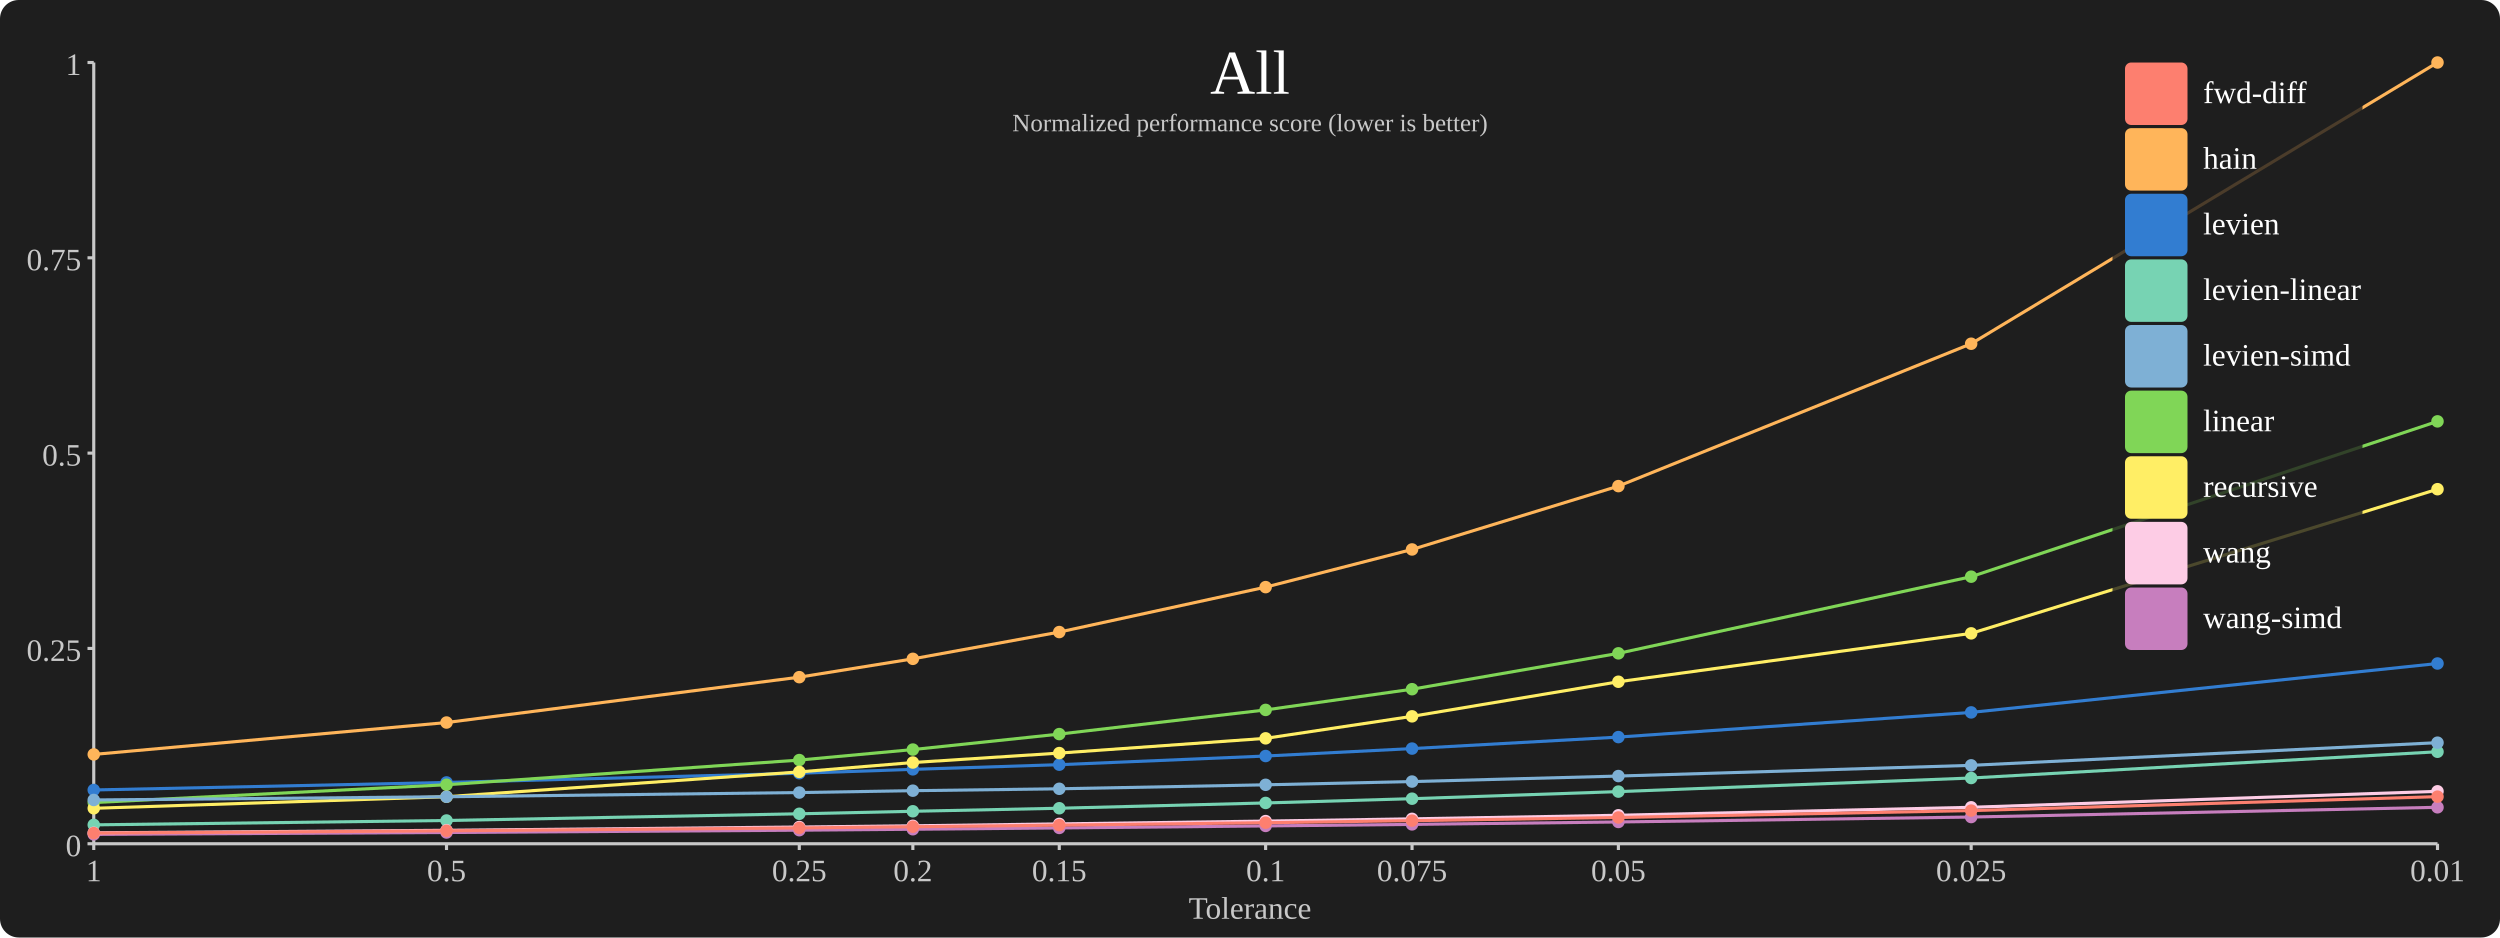
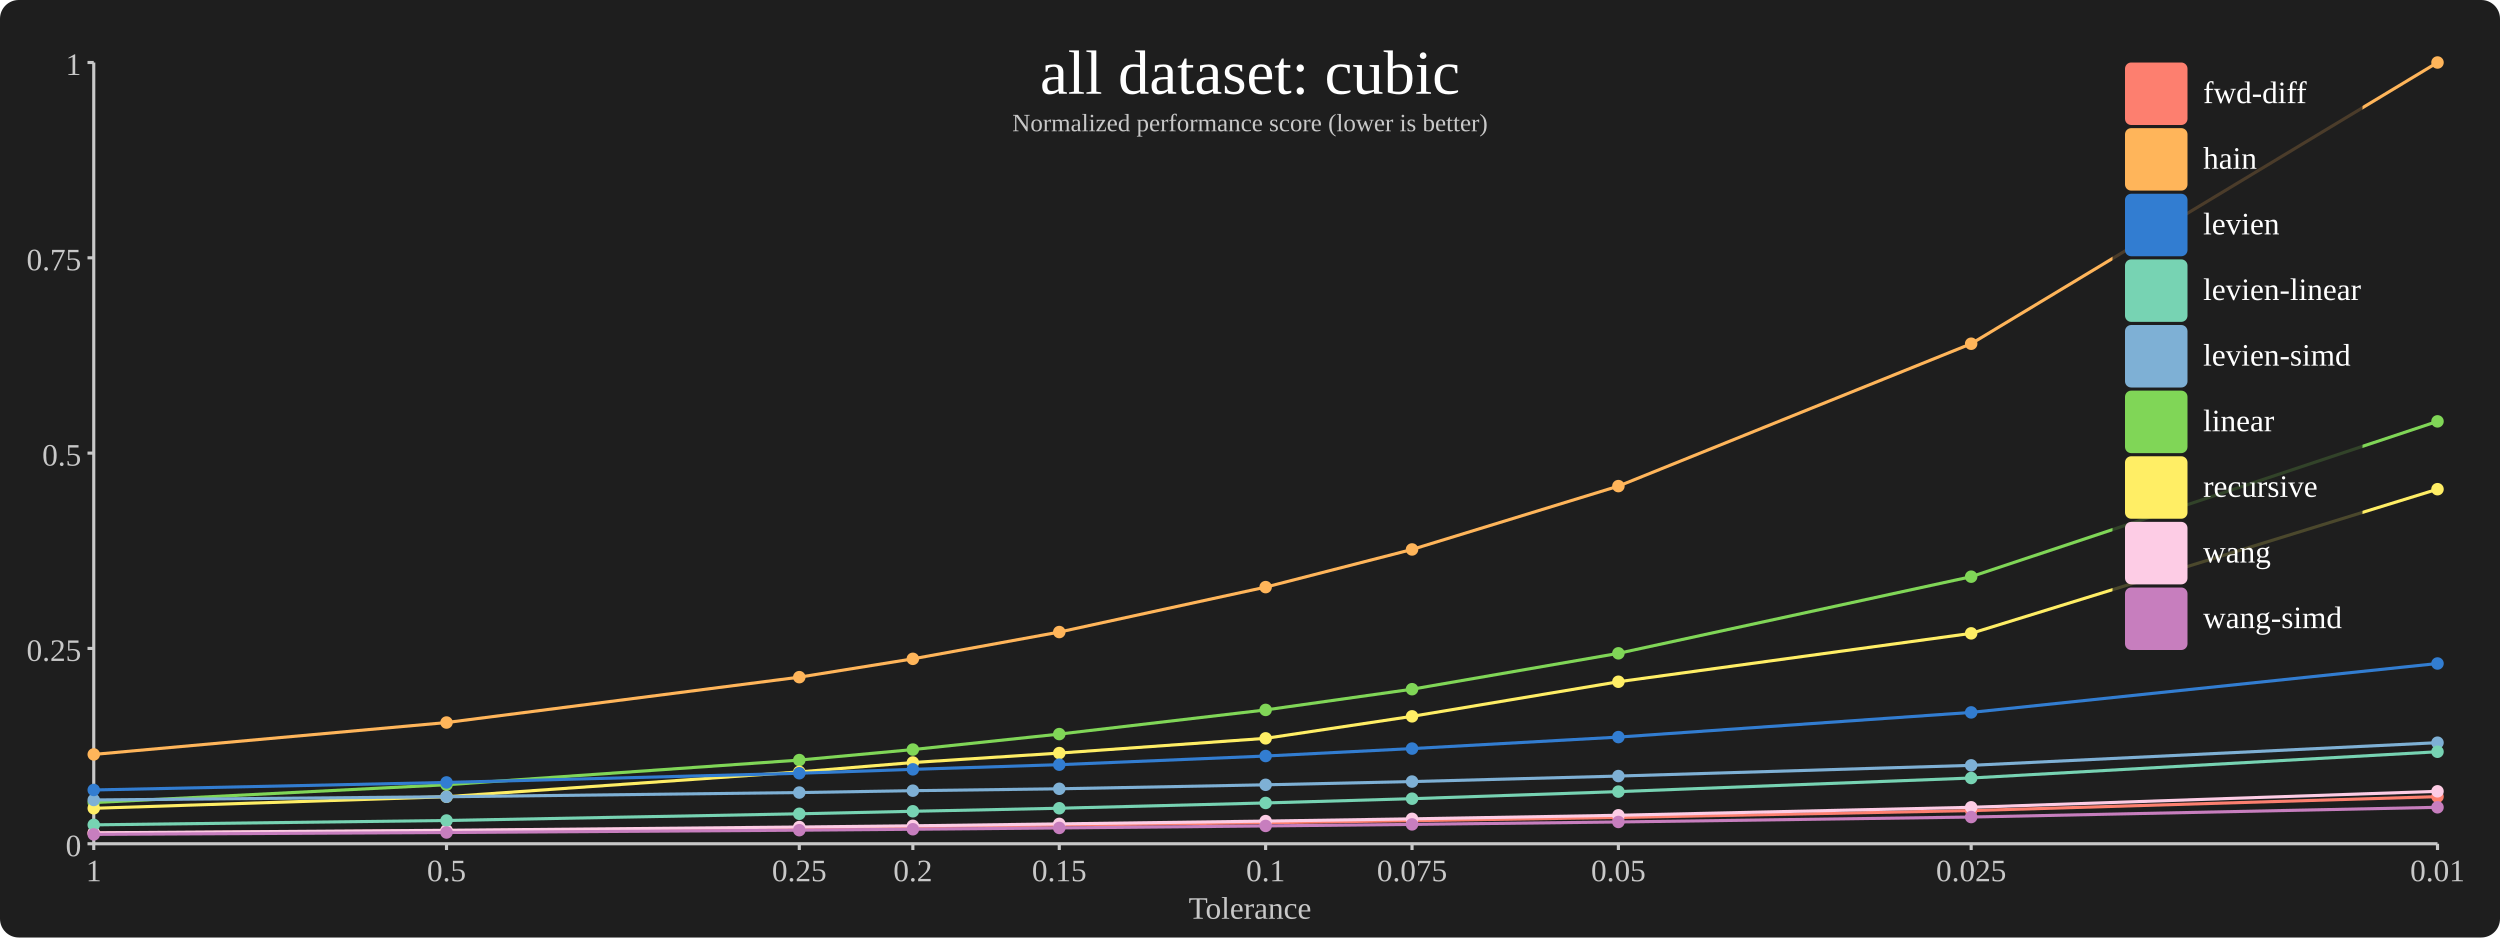
<svg xmlns="http://www.w3.org/2000/svg" viewBox="0 0 800 300">
  <rect x="0" y="0" width="800" height="300" ry="6" style="fill:rgb(30,30,30);stroke:none;fill-opacity:1;stroke-opacity:1;" />
  <path d="M 30 20 L 30 270" style="stroke:rgb(200,200,200);stroke-width:1" />
  <path d="M 30 270 L 780 270" style="stroke:rgb(200,200,200);stroke-width:1" />
  <path d="M 780 270 L 780 272" style="stroke:rgb(200,200,200);stroke-width:1" />
  <text x="780" y="282" style="font-size:10px;fill:rgb(200,200,200);text-anchor:middle;text-align:center;"> 0.01 </text>
  <path d="M 630.772 270 L 630.772 272" style="stroke:rgb(200,200,200);stroke-width:1" />
  <text x="630.772" y="282" style="font-size:10px;fill:rgb(200,200,200);text-anchor:middle;text-align:center;"> 0.025 </text>
  <path d="M 517.886 270 L 517.886 272" style="stroke:rgb(200,200,200);stroke-width:1" />
  <text x="517.886" y="282" style="font-size:10px;fill:rgb(200,200,200);text-anchor:middle;text-align:center;"> 0.05 </text>
  <path d="M 451.852 270 L 451.852 272" style="stroke:rgb(200,200,200);stroke-width:1" />
  <text x="451.852" y="282" style="font-size:10px;fill:rgb(200,200,200);text-anchor:middle;text-align:center;"> 0.075 </text>
  <path d="M 405 270 L 405 272" style="stroke:rgb(200,200,200);stroke-width:1" />
  <text x="405" y="282" style="font-size:10px;fill:rgb(200,200,200);text-anchor:middle;text-align:center;"> 0.1 </text>
  <path d="M 338.966 270 L 338.966 272" style="stroke:rgb(200,200,200);stroke-width:1" />
  <text x="338.966" y="282" style="font-size:10px;fill:rgb(200,200,200);text-anchor:middle;text-align:center;"> 0.15 </text>
  <path d="M 292.114 270 L 292.114 272" style="stroke:rgb(200,200,200);stroke-width:1" />
  <text x="292.114" y="282" style="font-size:10px;fill:rgb(200,200,200);text-anchor:middle;text-align:center;"> 0.2 </text>
  <path d="M 255.773 270 L 255.773 272" style="stroke:rgb(200,200,200);stroke-width:1" />
  <text x="255.773" y="282" style="font-size:10px;fill:rgb(200,200,200);text-anchor:middle;text-align:center;"> 0.25 </text>
  <path d="M 142.886 270 L 142.886 272" style="stroke:rgb(200,200,200);stroke-width:1" />
  <text x="142.886" y="282" style="font-size:10px;fill:rgb(200,200,200);text-anchor:middle;text-align:center;"> 0.5 </text>
  <path d="M 30 270 L 30 272" style="stroke:rgb(200,200,200);stroke-width:1" />
  <text x="30" y="282" style="font-size:10px;fill:rgb(200,200,200);text-anchor:middle;text-align:center;"> 1 </text>
  <path d="M 28 270 L 30 270" style="stroke:rgb(200,200,200);stroke-width:1" />
  <text x="26" y="274" style="font-size:10px;fill:rgb(200,200,200);text-anchor:end;text-align:right;"> 0 </text>
  <path d="M 28 207.5 L 30 207.5" style="stroke:rgb(200,200,200);stroke-width:1" />
  <text x="26" y="211.5" style="font-size:10px;fill:rgb(200,200,200);text-anchor:end;text-align:right;"> 0.25 </text>
  <path d="M 28 145 L 30 145" style="stroke:rgb(200,200,200);stroke-width:1" />
  <text x="26" y="149" style="font-size:10px;fill:rgb(200,200,200);text-anchor:end;text-align:right;"> 0.5 </text>
  <path d="M 28 82.5 L 30 82.5" style="stroke:rgb(200,200,200);stroke-width:1" />
  <text x="26" y="86.5" style="font-size:10px;fill:rgb(200,200,200);text-anchor:end;text-align:right;"> 0.75 </text>
  <path d="M 28 20 L 30 20" style="stroke:rgb(200,200,200);stroke-width:1" />
  <text x="26" y="24" style="font-size:10px;fill:rgb(200,200,200);text-anchor:end;text-align:right;"> 1 </text>
  <text x="400" y="294" style="font-size:10px;fill:rgb(200,200,200);text-anchor:middle;text-align:center;"> Tolerance </text>
+   <circle cx="780" cy="134.838" r="2" style="fill:rgb(128,214,87);stroke:none;fill-opacity:1;stroke-opacity:1;" />
+   <path d="M 780 134.838 L 630.772 184.537" style="stroke:rgb(128,214,87);stroke-width:1" />
+   <circle cx="630.772" cy="184.537" r="2" style="fill:rgb(128,214,87);stroke:none;fill-opacity:1;stroke-opacity:1;" />
+   <path d="M 630.772 184.537 L 517.886 209.065" style="stroke:rgb(128,214,87);stroke-width:1" />
+   <circle cx="517.886" cy="209.065" r="2" style="fill:rgb(128,214,87);stroke:none;fill-opacity:1;stroke-opacity:1;" />
+   <path d="M 517.886 209.065 L 451.852 220.54" style="stroke:rgb(128,214,87);stroke-width:1" />
+   <circle cx="451.852" cy="220.54" r="2" style="fill:rgb(128,214,87);stroke:none;fill-opacity:1;stroke-opacity:1;" />
+   <path d="M 451.852 220.54 L 405 227.173" style="stroke:rgb(128,214,87);stroke-width:1" />
+   <circle cx="405" cy="227.173" r="2" style="fill:rgb(128,214,87);stroke:none;fill-opacity:1;stroke-opacity:1;" />
+   <path d="M 405 227.173 L 338.966 234.907" style="stroke:rgb(128,214,87);stroke-width:1" />
+   <circle cx="338.966" cy="234.907" r="2" style="fill:rgb(128,214,87);stroke:none;fill-opacity:1;stroke-opacity:1;" />
+   <path d="M 338.966 234.907 L 292.114 239.857" style="stroke:rgb(128,214,87);stroke-width:1" />
+   <circle cx="292.114" cy="239.857" r="2" style="fill:rgb(128,214,87);stroke:none;fill-opacity:1;stroke-opacity:1;" />
+   <path d="M 292.114 239.857 L 255.773 243.22" style="stroke:rgb(128,214,87);stroke-width:1" />
+   <circle cx="255.773" cy="243.22" r="2" style="fill:rgb(128,214,87);stroke:none;fill-opacity:1;stroke-opacity:1;" />
+   <path d="M 255.773 243.22 L 142.886 251.118" style="stroke:rgb(128,214,87);stroke-width:1" />
+   <circle cx="142.886" cy="251.118" r="2" style="fill:rgb(128,214,87);stroke:none;fill-opacity:1;stroke-opacity:1;" />
+   <path d="M 142.886 251.118 L 30 256.817" style="stroke:rgb(128,214,87);stroke-width:1" />
+   <circle cx="30" cy="256.817" r="2" style="fill:rgb(128,214,87);stroke:none;fill-opacity:1;stroke-opacity:1;" />
+   <circle cx="780" cy="254.93" r="2" style="fill:rgb(253,127,111);stroke:none;fill-opacity:1;stroke-opacity:1;" />
+   <path d="M 780 254.93 L 630.772 259.387" style="stroke:rgb(253,127,111);stroke-width:1" />
+   <circle cx="630.772" cy="259.387" r="2" style="fill:rgb(253,127,111);stroke:none;fill-opacity:1;stroke-opacity:1;" />
+   <path d="M 630.772 259.387 L 517.886 261.592" style="stroke:rgb(253,127,111);stroke-width:1" />
+   <circle cx="517.886" cy="261.592" r="2" style="fill:rgb(253,127,111);stroke:none;fill-opacity:1;stroke-opacity:1;" />
+   <path d="M 517.886 261.592 L 451.852 262.608" style="stroke:rgb(253,127,111);stroke-width:1" />
+   <circle cx="451.852" cy="262.608" r="2" style="fill:rgb(253,127,111);stroke:none;fill-opacity:1;stroke-opacity:1;" />
+   <path d="M 451.852 262.608 L 405 263.265" style="stroke:rgb(253,127,111);stroke-width:1" />
+   <circle cx="405" cy="263.265" r="2" style="fill:rgb(253,127,111);stroke:none;fill-opacity:1;stroke-opacity:1;" />
+   <path d="M 405 263.265 L 338.966 264.048" style="stroke:rgb(253,127,111);stroke-width:1" />
+   <circle cx="338.966" cy="264.048" r="2" style="fill:rgb(253,127,111);stroke:none;fill-opacity:1;stroke-opacity:1;" />
+   <path d="M 338.966 264.048 L 292.114 264.553" style="stroke:rgb(253,127,111);stroke-width:1" />
+   <circle cx="292.114" cy="264.553" r="2" style="fill:rgb(253,127,111);stroke:none;fill-opacity:1;stroke-opacity:1;" />
+   <path d="M 292.114 264.553 L 255.773 264.94" style="stroke:rgb(253,127,111);stroke-width:1" />
+   <circle cx="255.773" cy="264.94" r="2" style="fill:rgb(253,127,111);stroke:none;fill-opacity:1;stroke-opacity:1;" />
+   <path d="M 255.773 264.94 L 142.886 265.858" style="stroke:rgb(253,127,111);stroke-width:1" />
+   <circle cx="142.886" cy="265.858" r="2" style="fill:rgb(253,127,111);stroke:none;fill-opacity:1;stroke-opacity:1;" />
+   <path d="M 142.886 265.858 L 30 266.587" style="stroke:rgb(253,127,111);stroke-width:1" />
+   <circle cx="30" cy="266.587" r="2" style="fill:rgb(253,127,111);stroke:none;fill-opacity:1;stroke-opacity:1;" />
+   <circle cx="780" cy="253.22" r="2" style="fill:rgb(253,204,229);stroke:none;fill-opacity:1;stroke-opacity:1;" />
+   <path d="M 780 253.22 L 630.772 258.335" style="stroke:rgb(253,204,229);stroke-width:1" />
+   <circle cx="630.772" cy="258.335" r="2" style="fill:rgb(253,204,229);stroke:none;fill-opacity:1;stroke-opacity:1;" />
+   <path d="M 630.772 258.335 L 517.886 260.887" style="stroke:rgb(253,204,229);stroke-width:1" />
+   <circle cx="517.886" cy="260.887" r="2" style="fill:rgb(253,204,229);stroke:none;fill-opacity:1;stroke-opacity:1;" />
+   <path d="M 517.886 260.887 L 451.852 262.033" style="stroke:rgb(253,204,229);stroke-width:1" />
+   <circle cx="451.852" cy="262.033" r="2" style="fill:rgb(253,204,229);stroke:none;fill-opacity:1;stroke-opacity:1;" />
+   <path d="M 451.852 262.033 L 405 262.75" style="stroke:rgb(253,204,229);stroke-width:1" />
+   <circle cx="405" cy="262.75" r="2" style="fill:rgb(253,204,229);stroke:none;fill-opacity:1;stroke-opacity:1;" />
+   <path d="M 405 262.75 L 338.966 263.647" style="stroke:rgb(253,204,229);stroke-width:1" />
+   <circle cx="338.966" cy="263.647" r="2" style="fill:rgb(253,204,229);stroke:none;fill-opacity:1;stroke-opacity:1;" />
+   <path d="M 338.966 263.647 L 292.114 264.257" style="stroke:rgb(253,204,229);stroke-width:1" />
+   <circle cx="292.114" cy="264.257" r="2" style="fill:rgb(253,204,229);stroke:none;fill-opacity:1;stroke-opacity:1;" />
+   <path d="M 292.114 264.257 L 255.773 264.65" style="stroke:rgb(253,204,229);stroke-width:1" />
+   <circle cx="255.773" cy="264.65" r="2" style="fill:rgb(253,204,229);stroke:none;fill-opacity:1;stroke-opacity:1;" />
+   <path d="M 255.773 264.65 L 142.886 265.695" style="stroke:rgb(253,204,229);stroke-width:1" />
+   <circle cx="142.886" cy="265.695" r="2" style="fill:rgb(253,204,229);stroke:none;fill-opacity:1;stroke-opacity:1;" />
+   <path d="M 142.886 265.695 L 30 266.502" style="stroke:rgb(253,204,229);stroke-width:1" />
+   <circle cx="30" cy="266.502" r="2" style="fill:rgb(253,204,229);stroke:none;fill-opacity:1;stroke-opacity:1;" />
+   <circle cx="780" cy="156.543" r="2" style="fill:rgb(255,238,101);stroke:none;fill-opacity:1;stroke-opacity:1;" />
+   <path d="M 780 156.543 L 630.772 202.675" style="stroke:rgb(255,238,101);stroke-width:1" />
+   <circle cx="630.772" cy="202.675" r="2" style="fill:rgb(255,238,101);stroke:none;fill-opacity:1;stroke-opacity:1;" />
+   <path d="M 630.772 202.675 L 517.886 218.157" style="stroke:rgb(255,238,101);stroke-width:1" />
+   <circle cx="517.886" cy="218.157" r="2" style="fill:rgb(255,238,101);stroke:none;fill-opacity:1;stroke-opacity:1;" />
+   <path d="M 517.886 218.157 L 451.852 229.228" style="stroke:rgb(255,238,101);stroke-width:1" />
+   <circle cx="451.852" cy="229.228" r="2" style="fill:rgb(255,238,101);stroke:none;fill-opacity:1;stroke-opacity:1;" />
+   <path d="M 451.852 229.228 L 405 236.268" style="stroke:rgb(255,238,101);stroke-width:1" />
+   <circle cx="405" cy="236.268" r="2" style="fill:rgb(255,238,101);stroke:none;fill-opacity:1;stroke-opacity:1;" />
+   <path d="M 405 236.268 L 338.966 240.985" style="stroke:rgb(255,238,101);stroke-width:1" />
+   <circle cx="338.966" cy="240.985" r="2" style="fill:rgb(255,238,101);stroke:none;fill-opacity:1;stroke-opacity:1;" />
+   <path d="M 338.966 240.985 L 292.114 244.007" style="stroke:rgb(255,238,101);stroke-width:1" />
+   <circle cx="292.114" cy="244.007" r="2" style="fill:rgb(255,238,101);stroke:none;fill-opacity:1;stroke-opacity:1;" />
+   <path d="M 292.114 244.007 L 255.773 247.005" style="stroke:rgb(255,238,101);stroke-width:1" />
+   <circle cx="255.773" cy="247.005" r="2" style="fill:rgb(255,238,101);stroke:none;fill-opacity:1;stroke-opacity:1;" />
+   <path d="M 255.773 247.005 L 142.886 254.947" style="stroke:rgb(255,238,101);stroke-width:1" />
+   <circle cx="142.886" cy="254.947" r="2" style="fill:rgb(255,238,101);stroke:none;fill-opacity:1;stroke-opacity:1;" />
+   <path d="M 142.886 254.947 L 30 258.652" style="stroke:rgb(255,238,101);stroke-width:1" />
+   <circle cx="30" cy="258.652" r="2" style="fill:rgb(255,238,101);stroke:none;fill-opacity:1;stroke-opacity:1;" />
+   <circle cx="780" cy="237.657" r="2" style="fill:rgb(126,176,213);stroke:none;fill-opacity:1;stroke-opacity:1;" />
+   <path d="M 780 237.657 L 630.772 244.91" style="stroke:rgb(126,176,213);stroke-width:1" />
+   <circle cx="630.772" cy="244.91" r="2" style="fill:rgb(126,176,213);stroke:none;fill-opacity:1;stroke-opacity:1;" />
+   <path d="M 630.772 244.91 L 517.886 248.338" style="stroke:rgb(126,176,213);stroke-width:1" />
+   <circle cx="517.886" cy="248.338" r="2" style="fill:rgb(126,176,213);stroke:none;fill-opacity:1;stroke-opacity:1;" />
+   <path d="M 517.886 248.338 L 451.852 250.1" style="stroke:rgb(126,176,213);stroke-width:1" />
+   <circle cx="451.852" cy="250.1" r="2" style="fill:rgb(126,176,213);stroke:none;fill-opacity:1;stroke-opacity:1;" />
+   <path d="M 451.852 250.1 L 405 251.137" style="stroke:rgb(126,176,213);stroke-width:1" />
+   <circle cx="405" cy="251.137" r="2" style="fill:rgb(126,176,213);stroke:none;fill-opacity:1;stroke-opacity:1;" />
+   <path d="M 405 251.137 L 338.966 252.415" style="stroke:rgb(126,176,213);stroke-width:1" />
+   <circle cx="338.966" cy="252.415" r="2" style="fill:rgb(126,176,213);stroke:none;fill-opacity:1;stroke-opacity:1;" />
+   <path d="M 338.966 252.415 L 292.114 253.018" style="stroke:rgb(126,176,213);stroke-width:1" />
+   <circle cx="292.114" cy="253.018" r="2" style="fill:rgb(126,176,213);stroke:none;fill-opacity:1;stroke-opacity:1;" />
+   <path d="M 292.114 253.018 L 255.773 253.618" style="stroke:rgb(126,176,213);stroke-width:1" />
+   <circle cx="255.773" cy="253.618" r="2" style="fill:rgb(126,176,213);stroke:none;fill-opacity:1;stroke-opacity:1;" />
+   <path d="M 255.773 253.618 L 142.886 254.963" style="stroke:rgb(126,176,213);stroke-width:1" />
+   <circle cx="142.886" cy="254.963" r="2" style="fill:rgb(126,176,213);stroke:none;fill-opacity:1;stroke-opacity:1;" />
+   <path d="M 142.886 254.963 L 30 255.993" style="stroke:rgb(126,176,213);stroke-width:1" />
+   <circle cx="30" cy="255.993" r="2" style="fill:rgb(126,176,213);stroke:none;fill-opacity:1;stroke-opacity:1;" />
  <circle cx="780" cy="212.32" r="2" style="fill:rgb(50,125,209);stroke:none;fill-opacity:1;stroke-opacity:1;" />
  <path d="M 780 212.32 L 630.772 227.968" style="stroke:rgb(50,125,209);stroke-width:1" />
  <circle cx="630.772" cy="227.968" r="2" style="fill:rgb(50,125,209);stroke:none;fill-opacity:1;stroke-opacity:1;" />
  <path d="M 630.772 227.968 L 517.886 235.868" style="stroke:rgb(50,125,209);stroke-width:1" />
  <circle cx="517.886" cy="235.868" r="2" style="fill:rgb(50,125,209);stroke:none;fill-opacity:1;stroke-opacity:1;" />
  <path d="M 517.886 235.868 L 451.852 239.545" style="stroke:rgb(50,125,209);stroke-width:1" />
  <circle cx="451.852" cy="239.545" r="2" style="fill:rgb(50,125,209);stroke:none;fill-opacity:1;stroke-opacity:1;" />
  <path d="M 451.852 239.545 L 405 241.925" style="stroke:rgb(50,125,209);stroke-width:1" />
  <circle cx="405" cy="241.925" r="2" style="fill:rgb(50,125,209);stroke:none;fill-opacity:1;stroke-opacity:1;" />
  <path d="M 405 241.925 L 338.966 244.697" style="stroke:rgb(50,125,209);stroke-width:1" />
  <circle cx="338.966" cy="244.697" r="2" style="fill:rgb(50,125,209);stroke:none;fill-opacity:1;stroke-opacity:1;" />
  <path d="M 338.966 244.697 L 292.114 246.19" style="stroke:rgb(50,125,209);stroke-width:1" />
  <circle cx="292.114" cy="246.19" r="2" style="fill:rgb(50,125,209);stroke:none;fill-opacity:1;stroke-opacity:1;" />
  <path d="M 292.114 246.19 L 255.773 247.435" style="stroke:rgb(50,125,209);stroke-width:1" />
  <circle cx="255.773" cy="247.435" r="2" style="fill:rgb(50,125,209);stroke:none;fill-opacity:1;stroke-opacity:1;" />
  <path d="M 255.773 247.435 L 142.886 250.38" style="stroke:rgb(50,125,209);stroke-width:1" />
  <circle cx="142.886" cy="250.38" r="2" style="fill:rgb(50,125,209);stroke:none;fill-opacity:1;stroke-opacity:1;" />
  <path d="M 142.886 250.38 L 30 252.79" style="stroke:rgb(50,125,209);stroke-width:1" />
  <circle cx="30" cy="252.79" r="2" style="fill:rgb(50,125,209);stroke:none;fill-opacity:1;stroke-opacity:1;" />
+   <circle cx="780" cy="240.56" r="2" style="fill:rgb(119,211,179);stroke:none;fill-opacity:1;stroke-opacity:1;" />
+   <path d="M 780 240.56 L 630.772 248.963" style="stroke:rgb(119,211,179);stroke-width:1" />
+   <circle cx="630.772" cy="248.963" r="2" style="fill:rgb(119,211,179);stroke:none;fill-opacity:1;stroke-opacity:1;" />
+   <path d="M 630.772 248.963 L 517.886 253.312" style="stroke:rgb(119,211,179);stroke-width:1" />
+   <circle cx="517.886" cy="253.312" r="2" style="fill:rgb(119,211,179);stroke:none;fill-opacity:1;stroke-opacity:1;" />
+   <path d="M 517.886 253.312 L 451.852 255.58" style="stroke:rgb(119,211,179);stroke-width:1" />
+   <circle cx="451.852" cy="255.58" r="2" style="fill:rgb(119,211,179);stroke:none;fill-opacity:1;stroke-opacity:1;" />
+   <path d="M 451.852 255.58 L 405 256.942" style="stroke:rgb(119,211,179);stroke-width:1" />
+   <circle cx="405" cy="256.942" r="2" style="fill:rgb(119,211,179);stroke:none;fill-opacity:1;stroke-opacity:1;" />
+   <path d="M 405 256.942 L 338.966 258.637" style="stroke:rgb(119,211,179);stroke-width:1" />
+   <circle cx="338.966" cy="258.637" r="2" style="fill:rgb(119,211,179);stroke:none;fill-opacity:1;stroke-opacity:1;" />
+   <path d="M 338.966 258.637 L 292.114 259.608" style="stroke:rgb(119,211,179);stroke-width:1" />
+   <circle cx="292.114" cy="259.608" r="2" style="fill:rgb(119,211,179);stroke:none;fill-opacity:1;stroke-opacity:1;" />
+   <path d="M 292.114 259.608 L 255.773 260.413" style="stroke:rgb(119,211,179);stroke-width:1" />
+   <circle cx="255.773" cy="260.413" r="2" style="fill:rgb(119,211,179);stroke:none;fill-opacity:1;stroke-opacity:1;" />
+   <path d="M 255.773 260.413 L 142.886 262.56" style="stroke:rgb(119,211,179);stroke-width:1" />
+   <circle cx="142.886" cy="262.56" r="2" style="fill:rgb(119,211,179);stroke:none;fill-opacity:1;stroke-opacity:1;" />
+   <path d="M 142.886 262.56 L 30 263.955" style="stroke:rgb(119,211,179);stroke-width:1" />
+   <circle cx="30" cy="263.955" r="2" style="fill:rgb(119,211,179);stroke:none;fill-opacity:1;stroke-opacity:1;" />
  <circle cx="780" cy="20" r="2" style="fill:rgb(255,181,90);stroke:none;fill-opacity:1;stroke-opacity:1;" />
  <path d="M 780 20 L 630.772 109.995" style="stroke:rgb(255,181,90);stroke-width:1" />
  <circle cx="630.772" cy="109.995" r="2" style="fill:rgb(255,181,90);stroke:none;fill-opacity:1;stroke-opacity:1;" />
  <path d="M 630.772 109.995 L 517.886 155.555" style="stroke:rgb(255,181,90);stroke-width:1" />
  <circle cx="517.886" cy="155.555" r="2" style="fill:rgb(255,181,90);stroke:none;fill-opacity:1;stroke-opacity:1;" />
  <path d="M 517.886 155.555 L 451.852 175.825" style="stroke:rgb(255,181,90);stroke-width:1" />
  <circle cx="451.852" cy="175.825" r="2" style="fill:rgb(255,181,90);stroke:none;fill-opacity:1;stroke-opacity:1;" />
  <path d="M 451.852 175.825 L 405 187.877" style="stroke:rgb(255,181,90);stroke-width:1" />
  <circle cx="405" cy="187.877" r="2" style="fill:rgb(255,181,90);stroke:none;fill-opacity:1;stroke-opacity:1;" />
  <path d="M 405 187.877 L 338.966 202.257" style="stroke:rgb(255,181,90);stroke-width:1" />
  <circle cx="338.966" cy="202.257" r="2" style="fill:rgb(255,181,90);stroke:none;fill-opacity:1;stroke-opacity:1;" />
  <path d="M 338.966 202.257 L 292.114 210.827" style="stroke:rgb(255,181,90);stroke-width:1" />
  <circle cx="292.114" cy="210.827" r="2" style="fill:rgb(255,181,90);stroke:none;fill-opacity:1;stroke-opacity:1;" />
  <path d="M 292.114 210.827 L 255.773 216.69" style="stroke:rgb(255,181,90);stroke-width:1" />
  <circle cx="255.773" cy="216.69" r="2" style="fill:rgb(255,181,90);stroke:none;fill-opacity:1;stroke-opacity:1;" />
  <path d="M 255.773 216.69 L 142.886 231.21" style="stroke:rgb(255,181,90);stroke-width:1" />
  <circle cx="142.886" cy="231.21" r="2" style="fill:rgb(255,181,90);stroke:none;fill-opacity:1;stroke-opacity:1;" />
  <path d="M 142.886 231.21 L 30 241.415" style="stroke:rgb(255,181,90);stroke-width:1" />
  <circle cx="30" cy="241.415" r="2" style="fill:rgb(255,181,90);stroke:none;fill-opacity:1;stroke-opacity:1;" />
-   <circle cx="780" cy="134.838" r="2" style="fill:rgb(128,214,87);stroke:none;fill-opacity:1;stroke-opacity:1;" />
-   <path d="M 780 134.838 L 630.772 184.537" style="stroke:rgb(128,214,87);stroke-width:1" />
-   <circle cx="630.772" cy="184.537" r="2" style="fill:rgb(128,214,87);stroke:none;fill-opacity:1;stroke-opacity:1;" />
-   <path d="M 630.772 184.537 L 517.886 209.065" style="stroke:rgb(128,214,87);stroke-width:1" />
-   <circle cx="517.886" cy="209.065" r="2" style="fill:rgb(128,214,87);stroke:none;fill-opacity:1;stroke-opacity:1;" />
-   <path d="M 517.886 209.065 L 451.852 220.54" style="stroke:rgb(128,214,87);stroke-width:1" />
-   <circle cx="451.852" cy="220.54" r="2" style="fill:rgb(128,214,87);stroke:none;fill-opacity:1;stroke-opacity:1;" />
-   <path d="M 451.852 220.54 L 405 227.173" style="stroke:rgb(128,214,87);stroke-width:1" />
-   <circle cx="405" cy="227.173" r="2" style="fill:rgb(128,214,87);stroke:none;fill-opacity:1;stroke-opacity:1;" />
-   <path d="M 405 227.173 L 338.966 234.907" style="stroke:rgb(128,214,87);stroke-width:1" />
-   <circle cx="338.966" cy="234.907" r="2" style="fill:rgb(128,214,87);stroke:none;fill-opacity:1;stroke-opacity:1;" />
-   <path d="M 338.966 234.907 L 292.114 239.857" style="stroke:rgb(128,214,87);stroke-width:1" />
-   <circle cx="292.114" cy="239.857" r="2" style="fill:rgb(128,214,87);stroke:none;fill-opacity:1;stroke-opacity:1;" />
-   <path d="M 292.114 239.857 L 255.773 243.22" style="stroke:rgb(128,214,87);stroke-width:1" />
-   <circle cx="255.773" cy="243.22" r="2" style="fill:rgb(128,214,87);stroke:none;fill-opacity:1;stroke-opacity:1;" />
-   <path d="M 255.773 243.22 L 142.886 251.118" style="stroke:rgb(128,214,87);stroke-width:1" />
-   <circle cx="142.886" cy="251.118" r="2" style="fill:rgb(128,214,87);stroke:none;fill-opacity:1;stroke-opacity:1;" />
-   <path d="M 142.886 251.118 L 30 256.817" style="stroke:rgb(128,214,87);stroke-width:1" />
-   <circle cx="30" cy="256.817" r="2" style="fill:rgb(128,214,87);stroke:none;fill-opacity:1;stroke-opacity:1;" />
-   <circle cx="780" cy="240.56" r="2" style="fill:rgb(119,211,179);stroke:none;fill-opacity:1;stroke-opacity:1;" />
-   <path d="M 780 240.56 L 630.772 248.963" style="stroke:rgb(119,211,179);stroke-width:1" />
-   <circle cx="630.772" cy="248.963" r="2" style="fill:rgb(119,211,179);stroke:none;fill-opacity:1;stroke-opacity:1;" />
-   <path d="M 630.772 248.963 L 517.886 253.312" style="stroke:rgb(119,211,179);stroke-width:1" />
-   <circle cx="517.886" cy="253.312" r="2" style="fill:rgb(119,211,179);stroke:none;fill-opacity:1;stroke-opacity:1;" />
-   <path d="M 517.886 253.312 L 451.852 255.58" style="stroke:rgb(119,211,179);stroke-width:1" />
-   <circle cx="451.852" cy="255.58" r="2" style="fill:rgb(119,211,179);stroke:none;fill-opacity:1;stroke-opacity:1;" />
-   <path d="M 451.852 255.58 L 405 256.942" style="stroke:rgb(119,211,179);stroke-width:1" />
-   <circle cx="405" cy="256.942" r="2" style="fill:rgb(119,211,179);stroke:none;fill-opacity:1;stroke-opacity:1;" />
-   <path d="M 405 256.942 L 338.966 258.637" style="stroke:rgb(119,211,179);stroke-width:1" />
-   <circle cx="338.966" cy="258.637" r="2" style="fill:rgb(119,211,179);stroke:none;fill-opacity:1;stroke-opacity:1;" />
-   <path d="M 338.966 258.637 L 292.114 259.608" style="stroke:rgb(119,211,179);stroke-width:1" />
-   <circle cx="292.114" cy="259.608" r="2" style="fill:rgb(119,211,179);stroke:none;fill-opacity:1;stroke-opacity:1;" />
-   <path d="M 292.114 259.608 L 255.773 260.413" style="stroke:rgb(119,211,179);stroke-width:1" />
-   <circle cx="255.773" cy="260.413" r="2" style="fill:rgb(119,211,179);stroke:none;fill-opacity:1;stroke-opacity:1;" />
-   <path d="M 255.773 260.413 L 142.886 262.56" style="stroke:rgb(119,211,179);stroke-width:1" />
-   <circle cx="142.886" cy="262.56" r="2" style="fill:rgb(119,211,179);stroke:none;fill-opacity:1;stroke-opacity:1;" />
-   <path d="M 142.886 262.56 L 30 263.955" style="stroke:rgb(119,211,179);stroke-width:1" />
-   <circle cx="30" cy="263.955" r="2" style="fill:rgb(119,211,179);stroke:none;fill-opacity:1;stroke-opacity:1;" />
-   <circle cx="780" cy="156.543" r="2" style="fill:rgb(255,238,101);stroke:none;fill-opacity:1;stroke-opacity:1;" />
-   <path d="M 780 156.543 L 630.772 202.675" style="stroke:rgb(255,238,101);stroke-width:1" />
-   <circle cx="630.772" cy="202.675" r="2" style="fill:rgb(255,238,101);stroke:none;fill-opacity:1;stroke-opacity:1;" />
-   <path d="M 630.772 202.675 L 517.886 218.157" style="stroke:rgb(255,238,101);stroke-width:1" />
-   <circle cx="517.886" cy="218.157" r="2" style="fill:rgb(255,238,101);stroke:none;fill-opacity:1;stroke-opacity:1;" />
-   <path d="M 517.886 218.157 L 451.852 229.228" style="stroke:rgb(255,238,101);stroke-width:1" />
-   <circle cx="451.852" cy="229.228" r="2" style="fill:rgb(255,238,101);stroke:none;fill-opacity:1;stroke-opacity:1;" />
-   <path d="M 451.852 229.228 L 405 236.268" style="stroke:rgb(255,238,101);stroke-width:1" />
-   <circle cx="405" cy="236.268" r="2" style="fill:rgb(255,238,101);stroke:none;fill-opacity:1;stroke-opacity:1;" />
-   <path d="M 405 236.268 L 338.966 240.985" style="stroke:rgb(255,238,101);stroke-width:1" />
-   <circle cx="338.966" cy="240.985" r="2" style="fill:rgb(255,238,101);stroke:none;fill-opacity:1;stroke-opacity:1;" />
-   <path d="M 338.966 240.985 L 292.114 244.007" style="stroke:rgb(255,238,101);stroke-width:1" />
-   <circle cx="292.114" cy="244.007" r="2" style="fill:rgb(255,238,101);stroke:none;fill-opacity:1;stroke-opacity:1;" />
-   <path d="M 292.114 244.007 L 255.773 247.005" style="stroke:rgb(255,238,101);stroke-width:1" />
-   <circle cx="255.773" cy="247.005" r="2" style="fill:rgb(255,238,101);stroke:none;fill-opacity:1;stroke-opacity:1;" />
-   <path d="M 255.773 247.005 L 142.886 254.947" style="stroke:rgb(255,238,101);stroke-width:1" />
-   <circle cx="142.886" cy="254.947" r="2" style="fill:rgb(255,238,101);stroke:none;fill-opacity:1;stroke-opacity:1;" />
-   <path d="M 142.886 254.947 L 30 258.652" style="stroke:rgb(255,238,101);stroke-width:1" />
-   <circle cx="30" cy="258.652" r="2" style="fill:rgb(255,238,101);stroke:none;fill-opacity:1;stroke-opacity:1;" />
  <circle cx="780" cy="258.335" r="2" style="fill:rgb(199,126,190);stroke:none;fill-opacity:1;stroke-opacity:1;" />
  <path d="M 780 258.335 L 630.772 261.452" style="stroke:rgb(199,126,190);stroke-width:1" />
  <circle cx="630.772" cy="261.452" r="2" style="fill:rgb(199,126,190);stroke:none;fill-opacity:1;stroke-opacity:1;" />
  <path d="M 630.772 261.452 L 517.886 263.03" style="stroke:rgb(199,126,190);stroke-width:1" />
  <circle cx="517.886" cy="263.03" r="2" style="fill:rgb(199,126,190);stroke:none;fill-opacity:1;stroke-opacity:1;" />
  <path d="M 517.886 263.03 L 451.852 263.805" style="stroke:rgb(199,126,190);stroke-width:1" />
  <circle cx="451.852" cy="263.805" r="2" style="fill:rgb(199,126,190);stroke:none;fill-opacity:1;stroke-opacity:1;" />
  <path d="M 451.852 263.805 L 405 264.295" style="stroke:rgb(199,126,190);stroke-width:1" />
  <circle cx="405" cy="264.295" r="2" style="fill:rgb(199,126,190);stroke:none;fill-opacity:1;stroke-opacity:1;" />
  <path d="M 405 264.295 L 338.966 264.938" style="stroke:rgb(199,126,190);stroke-width:1" />
  <circle cx="338.966" cy="264.938" r="2" style="fill:rgb(199,126,190);stroke:none;fill-opacity:1;stroke-opacity:1;" />
  <path d="M 338.966 264.938 L 292.114 265.36" style="stroke:rgb(199,126,190);stroke-width:1" />
  <circle cx="292.114" cy="265.36" r="2" style="fill:rgb(199,126,190);stroke:none;fill-opacity:1;stroke-opacity:1;" />
  <path d="M 292.114 265.36 L 255.773 265.66" style="stroke:rgb(199,126,190);stroke-width:1" />
  <circle cx="255.773" cy="265.66" r="2" style="fill:rgb(199,126,190);stroke:none;fill-opacity:1;stroke-opacity:1;" />
  <path d="M 255.773 265.66 L 142.886 266.4" style="stroke:rgb(199,126,190);stroke-width:1" />
  <circle cx="142.886" cy="266.4" r="2" style="fill:rgb(199,126,190);stroke:none;fill-opacity:1;stroke-opacity:1;" />
  <path d="M 142.886 266.4 L 30 267.002" style="stroke:rgb(199,126,190);stroke-width:1" />
  <circle cx="30" cy="267.002" r="2" style="fill:rgb(199,126,190);stroke:none;fill-opacity:1;stroke-opacity:1;" />
-   <circle cx="780" cy="253.22" r="2" style="fill:rgb(253,204,229);stroke:none;fill-opacity:1;stroke-opacity:1;" />
-   <path d="M 780 253.22 L 630.772 258.335" style="stroke:rgb(253,204,229);stroke-width:1" />
-   <circle cx="630.772" cy="258.335" r="2" style="fill:rgb(253,204,229);stroke:none;fill-opacity:1;stroke-opacity:1;" />
-   <path d="M 630.772 258.335 L 517.886 260.887" style="stroke:rgb(253,204,229);stroke-width:1" />
-   <circle cx="517.886" cy="260.887" r="2" style="fill:rgb(253,204,229);stroke:none;fill-opacity:1;stroke-opacity:1;" />
-   <path d="M 517.886 260.887 L 451.852 262.033" style="stroke:rgb(253,204,229);stroke-width:1" />
-   <circle cx="451.852" cy="262.033" r="2" style="fill:rgb(253,204,229);stroke:none;fill-opacity:1;stroke-opacity:1;" />
-   <path d="M 451.852 262.033 L 405 262.75" style="stroke:rgb(253,204,229);stroke-width:1" />
-   <circle cx="405" cy="262.75" r="2" style="fill:rgb(253,204,229);stroke:none;fill-opacity:1;stroke-opacity:1;" />
-   <path d="M 405 262.75 L 338.966 263.647" style="stroke:rgb(253,204,229);stroke-width:1" />
-   <circle cx="338.966" cy="263.647" r="2" style="fill:rgb(253,204,229);stroke:none;fill-opacity:1;stroke-opacity:1;" />
-   <path d="M 338.966 263.647 L 292.114 264.257" style="stroke:rgb(253,204,229);stroke-width:1" />
-   <circle cx="292.114" cy="264.257" r="2" style="fill:rgb(253,204,229);stroke:none;fill-opacity:1;stroke-opacity:1;" />
-   <path d="M 292.114 264.257 L 255.773 264.65" style="stroke:rgb(253,204,229);stroke-width:1" />
-   <circle cx="255.773" cy="264.65" r="2" style="fill:rgb(253,204,229);stroke:none;fill-opacity:1;stroke-opacity:1;" />
-   <path d="M 255.773 264.65 L 142.886 265.695" style="stroke:rgb(253,204,229);stroke-width:1" />
-   <circle cx="142.886" cy="265.695" r="2" style="fill:rgb(253,204,229);stroke:none;fill-opacity:1;stroke-opacity:1;" />
-   <path d="M 142.886 265.695 L 30 266.502" style="stroke:rgb(253,204,229);stroke-width:1" />
-   <circle cx="30" cy="266.502" r="2" style="fill:rgb(253,204,229);stroke:none;fill-opacity:1;stroke-opacity:1;" />
-   <circle cx="780" cy="254.93" r="2" style="fill:rgb(253,127,111);stroke:none;fill-opacity:1;stroke-opacity:1;" />
-   <path d="M 780 254.93 L 630.772 259.387" style="stroke:rgb(253,127,111);stroke-width:1" />
-   <circle cx="630.772" cy="259.387" r="2" style="fill:rgb(253,127,111);stroke:none;fill-opacity:1;stroke-opacity:1;" />
-   <path d="M 630.772 259.387 L 517.886 261.592" style="stroke:rgb(253,127,111);stroke-width:1" />
-   <circle cx="517.886" cy="261.592" r="2" style="fill:rgb(253,127,111);stroke:none;fill-opacity:1;stroke-opacity:1;" />
-   <path d="M 517.886 261.592 L 451.852 262.608" style="stroke:rgb(253,127,111);stroke-width:1" />
-   <circle cx="451.852" cy="262.608" r="2" style="fill:rgb(253,127,111);stroke:none;fill-opacity:1;stroke-opacity:1;" />
-   <path d="M 451.852 262.608 L 405 263.265" style="stroke:rgb(253,127,111);stroke-width:1" />
-   <circle cx="405" cy="263.265" r="2" style="fill:rgb(253,127,111);stroke:none;fill-opacity:1;stroke-opacity:1;" />
-   <path d="M 405 263.265 L 338.966 264.048" style="stroke:rgb(253,127,111);stroke-width:1" />
-   <circle cx="338.966" cy="264.048" r="2" style="fill:rgb(253,127,111);stroke:none;fill-opacity:1;stroke-opacity:1;" />
-   <path d="M 338.966 264.048 L 292.114 264.553" style="stroke:rgb(253,127,111);stroke-width:1" />
-   <circle cx="292.114" cy="264.553" r="2" style="fill:rgb(253,127,111);stroke:none;fill-opacity:1;stroke-opacity:1;" />
-   <path d="M 292.114 264.553 L 255.773 264.94" style="stroke:rgb(253,127,111);stroke-width:1" />
-   <circle cx="255.773" cy="264.94" r="2" style="fill:rgb(253,127,111);stroke:none;fill-opacity:1;stroke-opacity:1;" />
-   <path d="M 255.773 264.94 L 142.886 265.858" style="stroke:rgb(253,127,111);stroke-width:1" />
-   <circle cx="142.886" cy="265.858" r="2" style="fill:rgb(253,127,111);stroke:none;fill-opacity:1;stroke-opacity:1;" />
-   <path d="M 142.886 265.858 L 30 266.587" style="stroke:rgb(253,127,111);stroke-width:1" />
-   <circle cx="30" cy="266.587" r="2" style="fill:rgb(253,127,111);stroke:none;fill-opacity:1;stroke-opacity:1;" />
-   <circle cx="780" cy="237.657" r="2" style="fill:rgb(126,176,213);stroke:none;fill-opacity:1;stroke-opacity:1;" />
-   <path d="M 780 237.657 L 630.772 244.91" style="stroke:rgb(126,176,213);stroke-width:1" />
-   <circle cx="630.772" cy="244.91" r="2" style="fill:rgb(126,176,213);stroke:none;fill-opacity:1;stroke-opacity:1;" />
-   <path d="M 630.772 244.91 L 517.886 248.338" style="stroke:rgb(126,176,213);stroke-width:1" />
-   <circle cx="517.886" cy="248.338" r="2" style="fill:rgb(126,176,213);stroke:none;fill-opacity:1;stroke-opacity:1;" />
-   <path d="M 517.886 248.338 L 451.852 250.1" style="stroke:rgb(126,176,213);stroke-width:1" />
-   <circle cx="451.852" cy="250.1" r="2" style="fill:rgb(126,176,213);stroke:none;fill-opacity:1;stroke-opacity:1;" />
-   <path d="M 451.852 250.1 L 405 251.137" style="stroke:rgb(126,176,213);stroke-width:1" />
-   <circle cx="405" cy="251.137" r="2" style="fill:rgb(126,176,213);stroke:none;fill-opacity:1;stroke-opacity:1;" />
-   <path d="M 405 251.137 L 338.966 252.415" style="stroke:rgb(126,176,213);stroke-width:1" />
-   <circle cx="338.966" cy="252.415" r="2" style="fill:rgb(126,176,213);stroke:none;fill-opacity:1;stroke-opacity:1;" />
-   <path d="M 338.966 252.415 L 292.114 253.018" style="stroke:rgb(126,176,213);stroke-width:1" />
-   <circle cx="292.114" cy="253.018" r="2" style="fill:rgb(126,176,213);stroke:none;fill-opacity:1;stroke-opacity:1;" />
-   <path d="M 292.114 253.018 L 255.773 253.618" style="stroke:rgb(126,176,213);stroke-width:1" />
-   <circle cx="255.773" cy="253.618" r="2" style="fill:rgb(126,176,213);stroke:none;fill-opacity:1;stroke-opacity:1;" />
-   <path d="M 255.773 253.618 L 142.886 254.963" style="stroke:rgb(126,176,213);stroke-width:1" />
-   <circle cx="142.886" cy="254.963" r="2" style="fill:rgb(126,176,213);stroke:none;fill-opacity:1;stroke-opacity:1;" />
-   <path d="M 142.886 254.963 L 30 255.993" style="stroke:rgb(126,176,213);stroke-width:1" />
-   <circle cx="30" cy="255.993" r="2" style="fill:rgb(126,176,213);stroke:none;fill-opacity:1;stroke-opacity:1;" />
  <rect x="676" y="16" width="80" height="196" ry="4" style="fill:rgb(30,30,30);stroke:none;fill-opacity:0.8;stroke-opacity:1;" />
  <rect x="680" y="20" width="20" height="20" ry="2" style="fill:rgb(253,127,111);stroke:none;fill-opacity:1;stroke-opacity:1;" />
  <text x="705" y="33" style="font-size:10px;fill:rgb(255,255,255);text-anchor:start;text-align:left;"> fwd-diff </text>
  <rect x="680" y="41" width="20" height="20" ry="2" style="fill:rgb(255,181,90);stroke:none;fill-opacity:1;stroke-opacity:1;" />
  <text x="705" y="54" style="font-size:10px;fill:rgb(255,255,255);text-anchor:start;text-align:left;"> hain </text>
  <rect x="680" y="62" width="20" height="20" ry="2" style="fill:rgb(50,125,209);stroke:none;fill-opacity:1;stroke-opacity:1;" />
  <text x="705" y="75" style="font-size:10px;fill:rgb(255,255,255);text-anchor:start;text-align:left;"> levien </text>
  <rect x="680" y="83" width="20" height="20" ry="2" style="fill:rgb(119,211,179);stroke:none;fill-opacity:1;stroke-opacity:1;" />
  <text x="705" y="96" style="font-size:10px;fill:rgb(255,255,255);text-anchor:start;text-align:left;"> levien-linear </text>
  <rect x="680" y="104" width="20" height="20" ry="2" style="fill:rgb(126,176,213);stroke:none;fill-opacity:1;stroke-opacity:1;" />
  <text x="705" y="117" style="font-size:10px;fill:rgb(255,255,255);text-anchor:start;text-align:left;"> levien-simd </text>
  <rect x="680" y="125" width="20" height="20" ry="2" style="fill:rgb(128,214,87);stroke:none;fill-opacity:1;stroke-opacity:1;" />
  <text x="705" y="138" style="font-size:10px;fill:rgb(255,255,255);text-anchor:start;text-align:left;"> linear </text>
  <rect x="680" y="146" width="20" height="20" ry="2" style="fill:rgb(255,238,101);stroke:none;fill-opacity:1;stroke-opacity:1;" />
  <text x="705" y="159" style="font-size:10px;fill:rgb(255,255,255);text-anchor:start;text-align:left;"> recursive </text>
  <rect x="680" y="167" width="20" height="20" ry="2" style="fill:rgb(253,204,229);stroke:none;fill-opacity:1;stroke-opacity:1;" />
  <text x="705" y="180" style="font-size:10px;fill:rgb(255,255,255);text-anchor:start;text-align:left;"> wang </text>
  <rect x="680" y="188" width="20" height="20" ry="2" style="fill:rgb(199,126,190);stroke:none;fill-opacity:1;stroke-opacity:1;" />
  <text x="705" y="201" style="font-size:10px;fill:rgb(255,255,255);text-anchor:start;text-align:left;"> wang-simd </text>
-   <text x="400" y="30" style="font-size:20px;fill:rgb(255,255,255);text-anchor:middle;text-align:center;"> All </text>
+   <text x="400" y="30" style="font-size:20px;fill:rgb(255,255,255);text-anchor:middle;text-align:center;"> all dataset: cubic </text>
  <text x="400" y="42" style="font-size:8px;fill:rgb(200,200,200);text-anchor:middle;text-align:center;"> Normalized performance score (lower is better) </text>
</svg>
